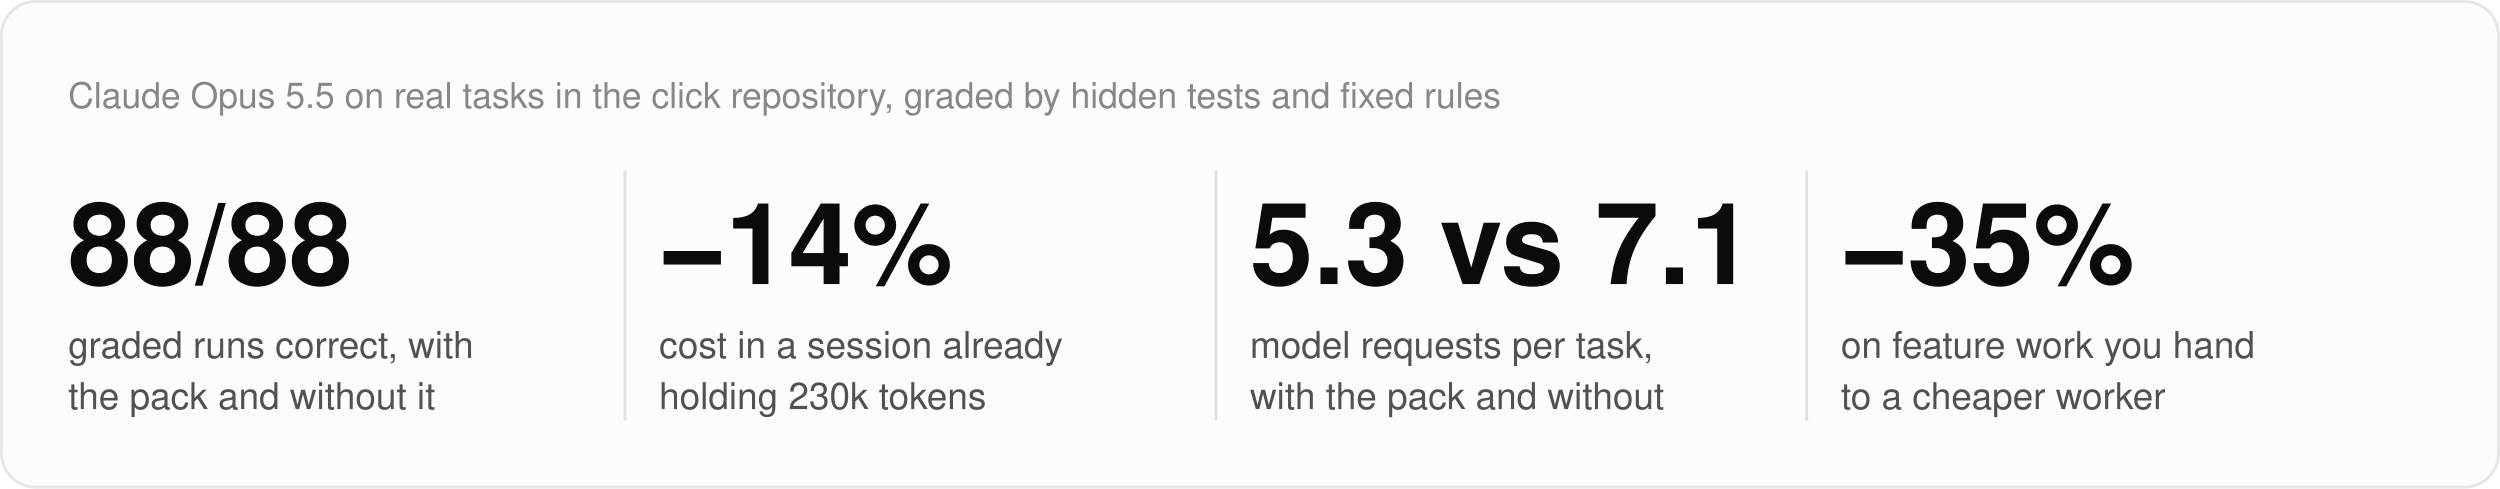
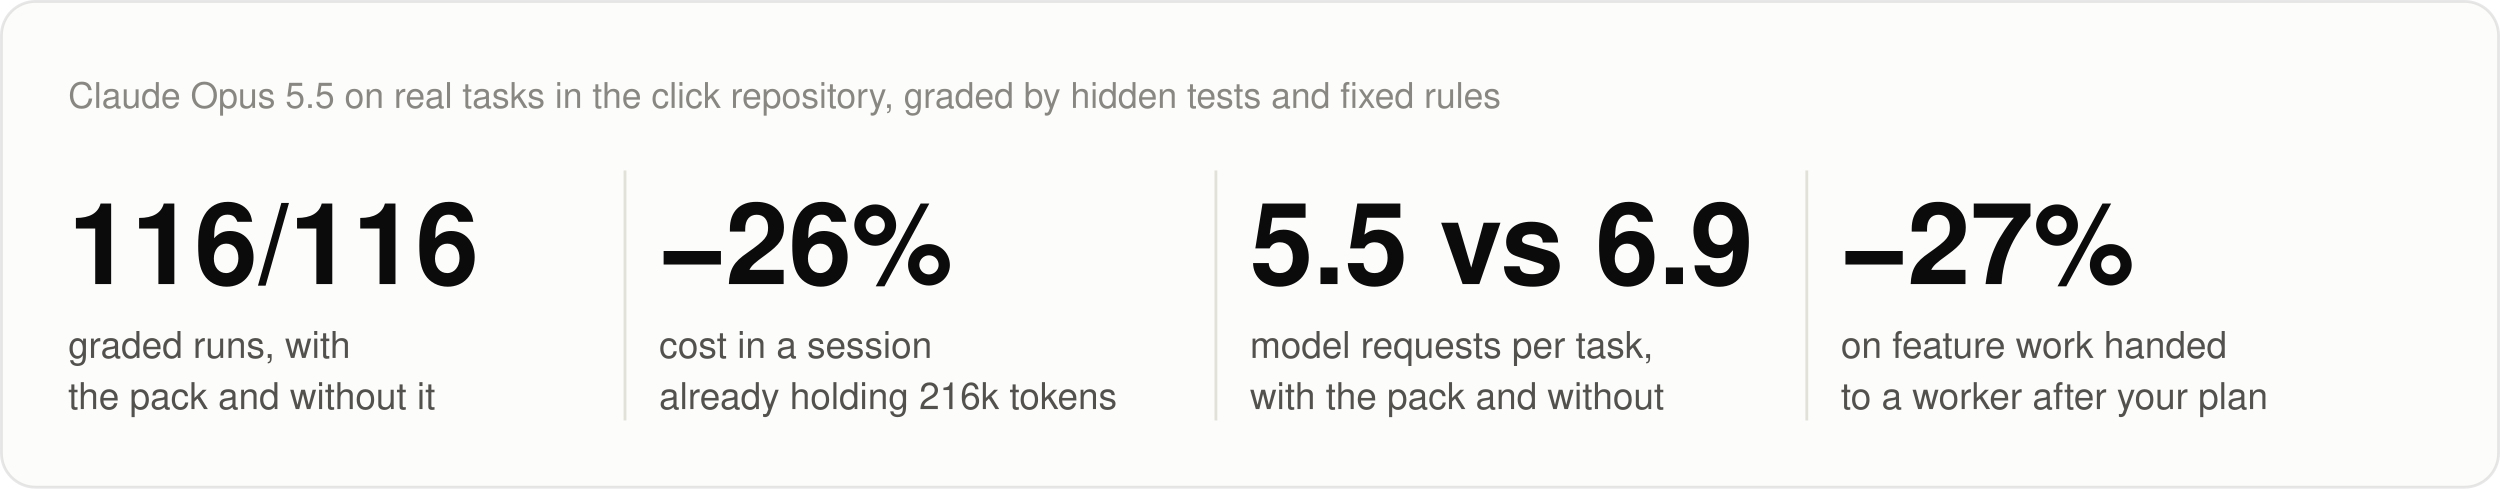
<svg xmlns="http://www.w3.org/2000/svg" width="880" height="172" viewBox="0 0 880 172" role="img" font-family="-apple-system, BlinkMacSystemFont, 'Segoe UI', Helvetica, Arial, sans-serif">
  <rect x="0.5" y="0.5" width="879" height="171" rx="12" fill="#fcfcfb" stroke="rgba(11,11,11,0.10)" />
  <text x="24.0" y="38.0" font-size="12.5" font-weight="400" fill="#898781" text-anchor="start">Claude Opus 5.5 on real tasks in the click repository, graded by hidden tests and fixed rules</text>
-   <text x="24.0" y="100.0" font-size="40" font-weight="600" fill="#0b0b0b" text-anchor="start">88/88</text>
-   <text x="24.0" y="126.0" font-size="13" font-weight="400" fill="#52514e" text-anchor="start">graded runs correct, with</text>
+   <text x="24.0" y="100.0" font-size="40" font-weight="600" fill="#0b0b0b" text-anchor="start">116/116</text>
+   <text x="24.0" y="126.0" font-size="13" font-weight="400" fill="#52514e" text-anchor="start">graded runs, with</text>
  <text x="24.0" y="144.0" font-size="13" font-weight="400" fill="#52514e" text-anchor="start">the pack and without it</text>
  <line x1="220.0" y1="60" x2="220.0" y2="148" stroke="#e1e0d9" stroke-width="1" />
-   <text x="232.0" y="100.0" font-size="40" font-weight="600" fill="#0b0b0b" text-anchor="start">−14%</text>
-   <text x="232.0" y="126.0" font-size="13" font-weight="400" fill="#52514e" text-anchor="start">cost in a session already</text>
-   <text x="232.0" y="144.0" font-size="13" font-weight="400" fill="#52514e" text-anchor="start">holding 230k tokens</text>
+   <text x="232.0" y="100.0" font-size="40" font-weight="600" fill="#0b0b0b" text-anchor="start">−26%</text>
+   <text x="232.0" y="126.0" font-size="13" font-weight="400" fill="#52514e" text-anchor="start">cost in a session</text>
+   <text x="232.0" y="144.0" font-size="13" font-weight="400" fill="#52514e" text-anchor="start">already holding 216k tokens</text>
  <line x1="428.0" y1="60" x2="428.0" y2="148" stroke="#e1e0d9" stroke-width="1" />
-   <text x="440.0" y="100.0" font-size="40" font-weight="600" fill="#0b0b0b" text-anchor="start">5.3 vs 7.1</text>
+   <text x="440.0" y="100.0" font-size="40" font-weight="600" fill="#0b0b0b" text-anchor="start">5.5 vs 6.9</text>
  <text x="440.0" y="126.0" font-size="13" font-weight="400" fill="#52514e" text-anchor="start">model requests per task,</text>
  <text x="440.0" y="144.0" font-size="13" font-weight="400" fill="#52514e" text-anchor="start">with the pack and without</text>
  <line x1="636.0" y1="60" x2="636.0" y2="148" stroke="#e1e0d9" stroke-width="1" />
-   <text x="648.0" y="100.0" font-size="40" font-weight="600" fill="#0b0b0b" text-anchor="start">−35%</text>
-   <text x="648.0" y="126.0" font-size="13" font-weight="400" fill="#52514e" text-anchor="start">on feature work you hand</text>
-   <text x="648.0" y="144.0" font-size="13" font-weight="400" fill="#52514e" text-anchor="start">to a cheaper worker</text>
+   <text x="648.0" y="100.0" font-size="40" font-weight="600" fill="#0b0b0b" text-anchor="start">−27%</text>
+   <text x="648.0" y="126.0" font-size="13" font-weight="400" fill="#52514e" text-anchor="start">on feature work handed</text>
+   <text x="648.0" y="144.0" font-size="13" font-weight="400" fill="#52514e" text-anchor="start">to a worker after your plan</text>
</svg>
